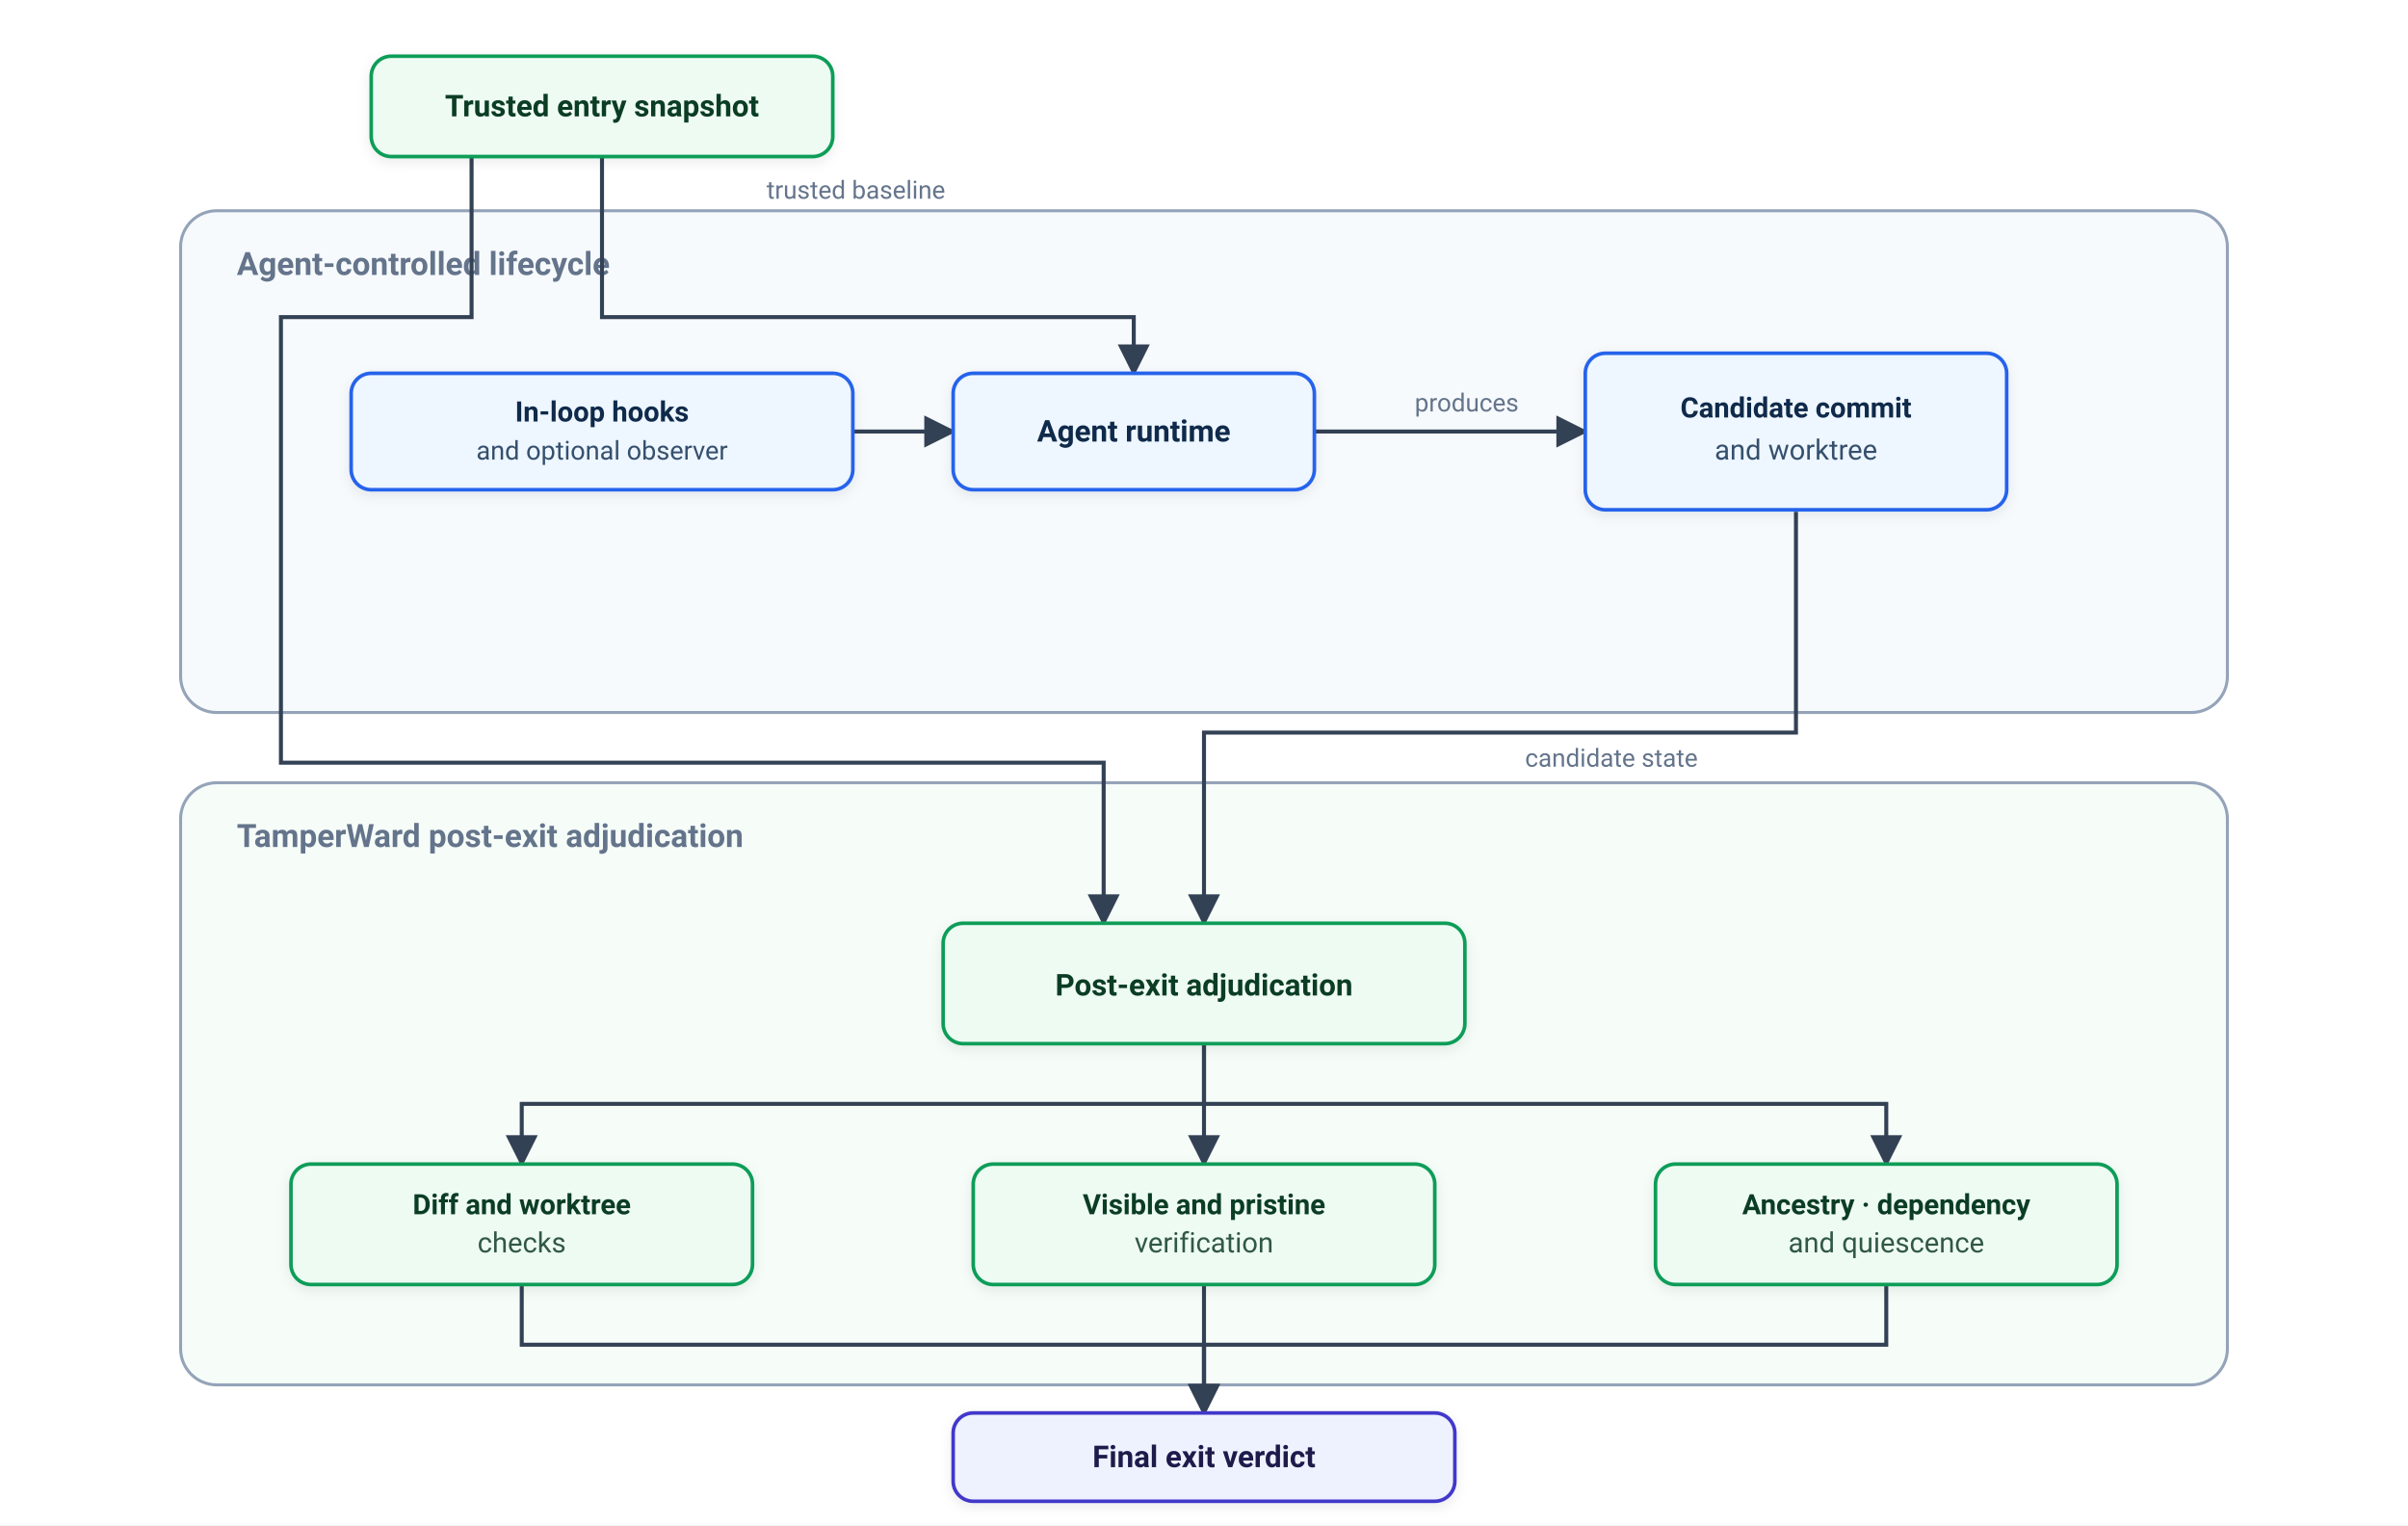
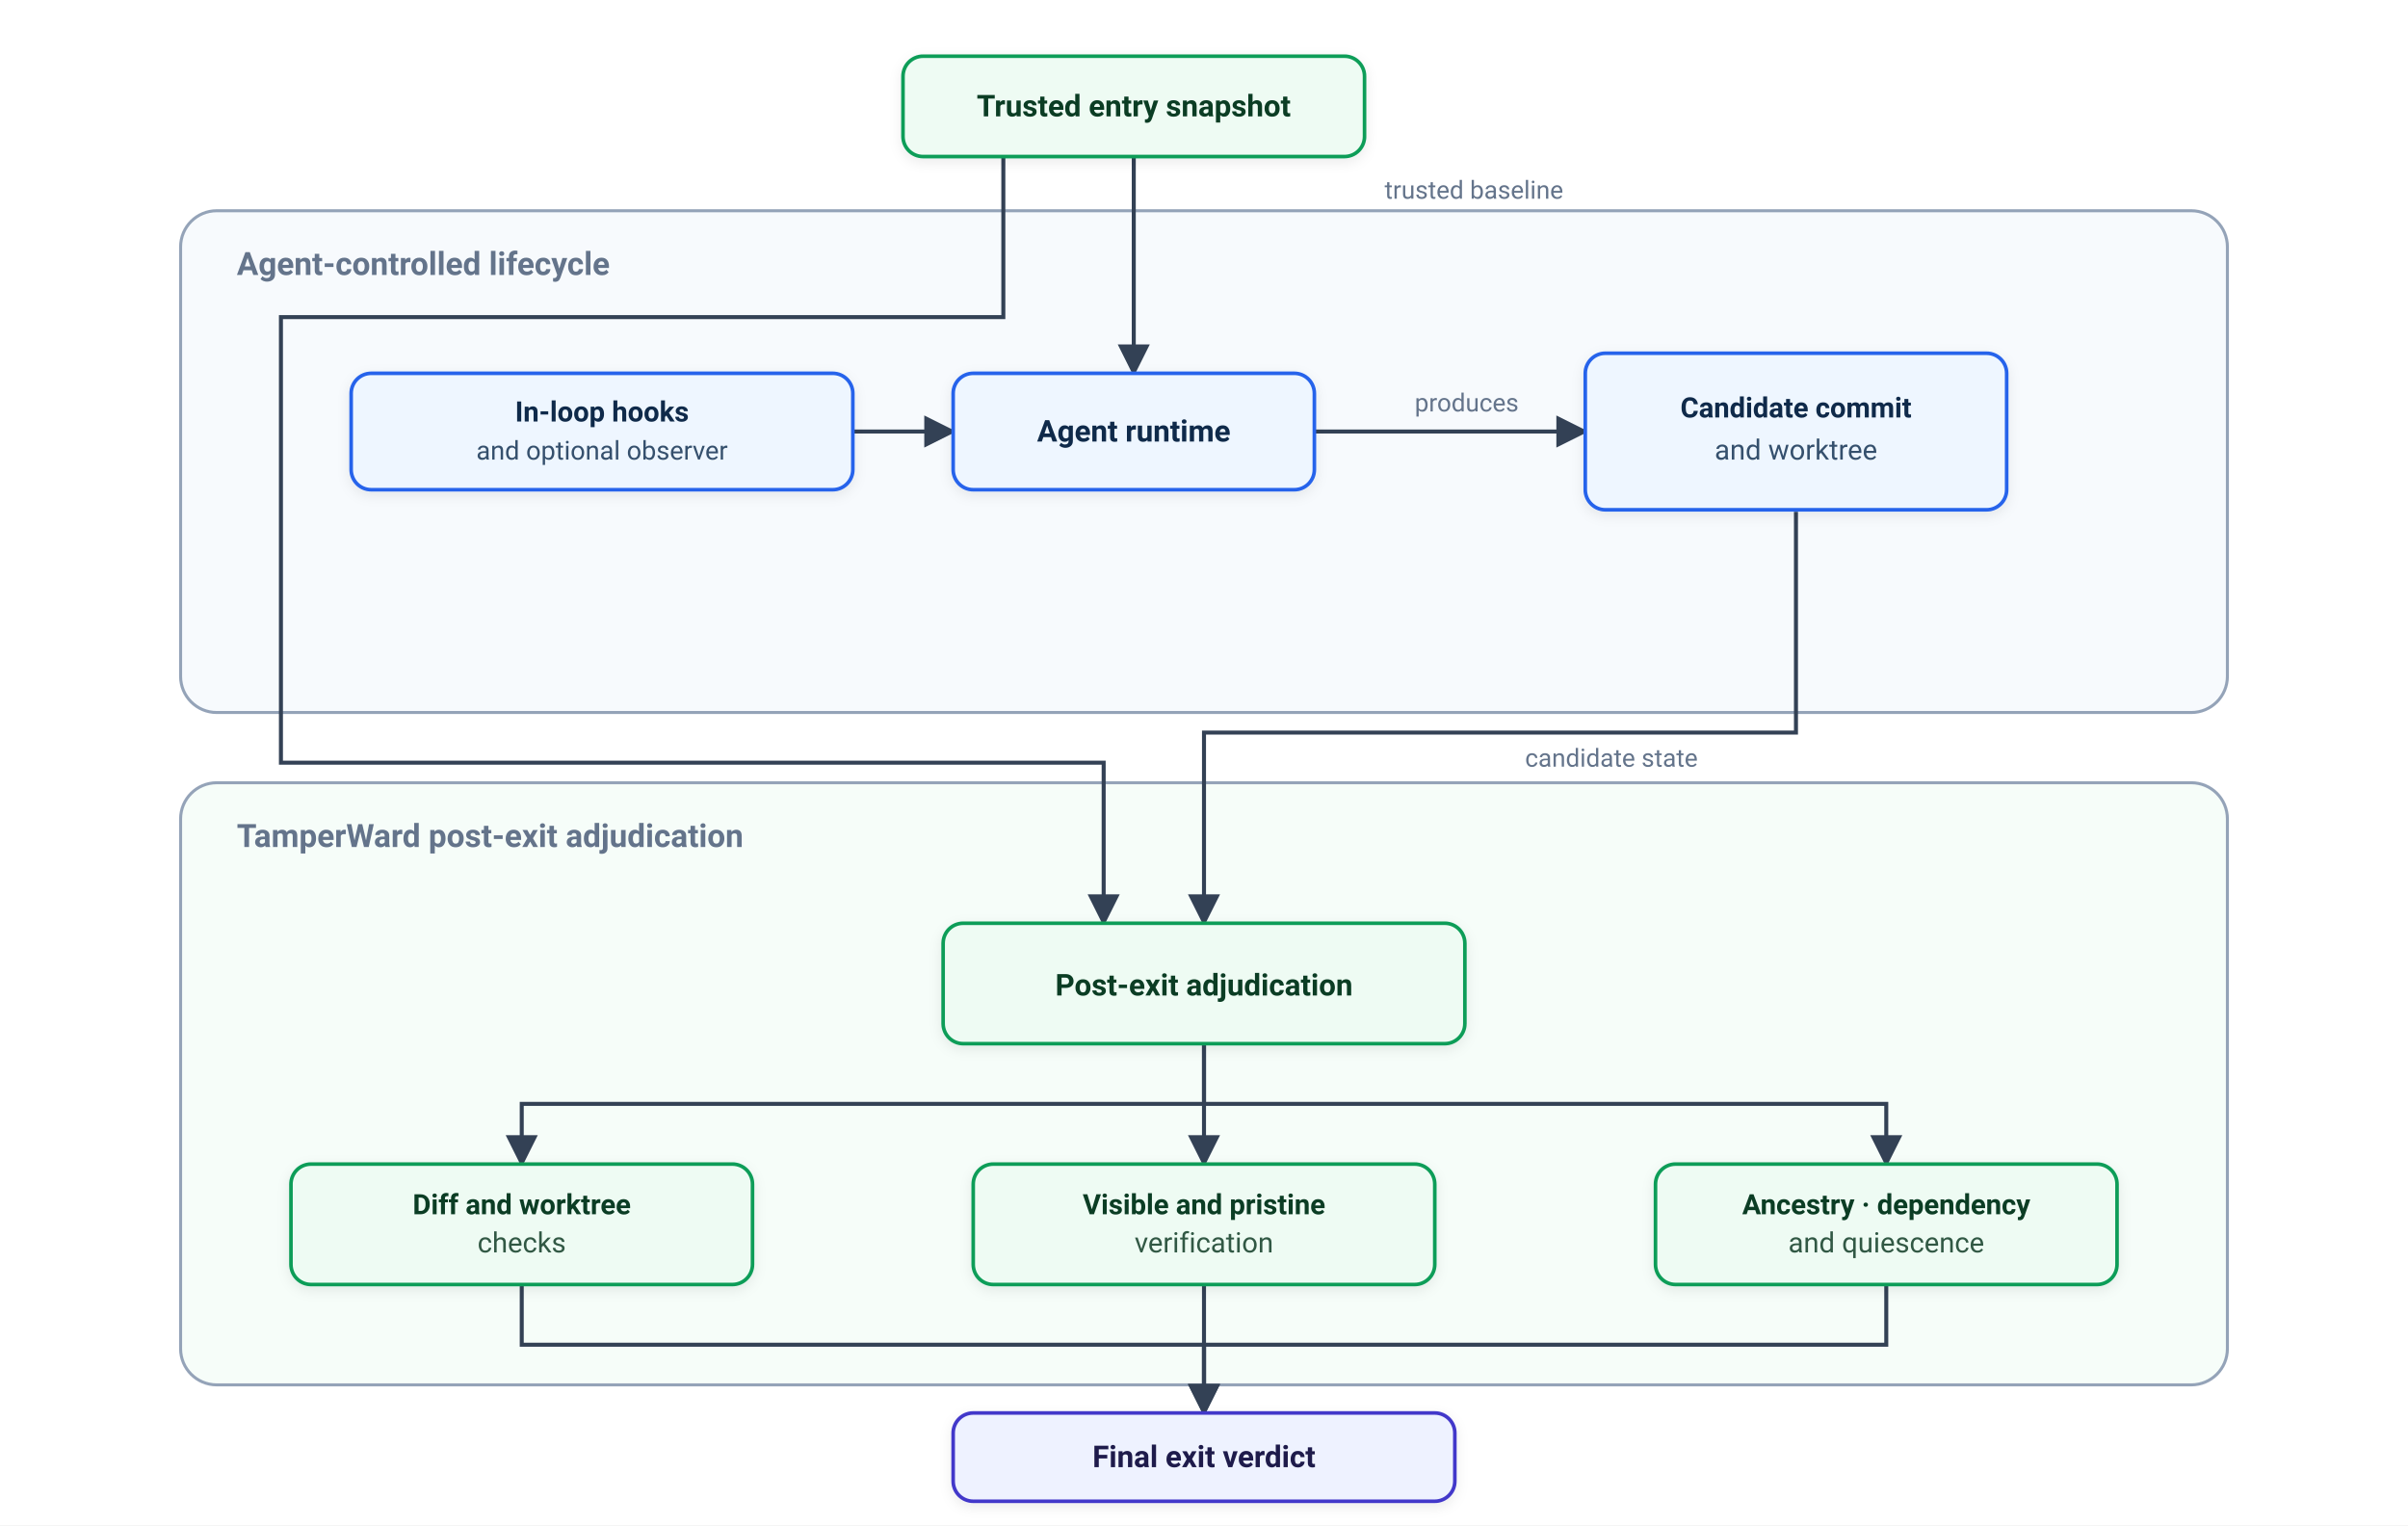
<svg xmlns="http://www.w3.org/2000/svg" viewBox="0 0 1200 760" width="1200" height="760" role="img" aria-labelledby="tw-envelope-title tw-envelope-desc" font-family="ui-sans-serif, system-ui, -apple-system, 'Segoe UI', Roboto, Helvetica, Arial, sans-serif">
  <defs>
    <marker id="arrow" viewBox="0 0 10 10" refX="9" refY="5" markerWidth="8" markerHeight="8" orient="auto">
      <path d="M0 0L10 5L0 10Z" fill="#334155" />
    </marker>
    <filter id="shadow" x="-10%" y="-15%" width="120%" height="140%">
      <feDropShadow dx="0" dy="2" stdDeviation="3" flood-color="#0f172a" flood-opacity="0.08" />
    </filter>
  </defs>
  <rect width="1200" height="760" fill="#ffffff" />
  <rect x="90" y="105" width="1020" height="250" rx="18" fill="#f7fafd" stroke="#94a3b8" stroke-width="1.5" />
  <text x="118" y="137" font-size="16" font-weight="700" fill="#64748b">Agent-controlled lifecycle</text>
  <rect x="90" y="390" width="1020" height="300" rx="18" fill="#f6fdf9" stroke="#94a3b8" stroke-width="1.5" />
  <text x="118" y="422" font-size="16" font-weight="700" fill="#64748b">TamperWard post-exit adjudication</text>
-   <path d="M300 78V158H565V186" fill="none" stroke="#334155" stroke-width="2" marker-end="url(#arrow)" />
+   <path d="M565 78V186" fill="none" stroke="#334155" stroke-width="2" marker-end="url(#arrow)" />
  <path d="M300 215H475" fill="none" stroke="#334155" stroke-width="2" marker-end="url(#arrow)" />
  <path d="M655 215H790" fill="none" stroke="#334155" stroke-width="2" marker-end="url(#arrow)" />
  <path d="M895 255V365H600V460" fill="none" stroke="#334155" stroke-width="2" marker-end="url(#arrow)" />
-   <path d="M235 78V158H140V380H550V460" fill="none" stroke="#334155" stroke-width="2" marker-end="url(#arrow)" />
+   <path d="M500 78V158H140V380H550V460" fill="none" stroke="#334155" stroke-width="2" marker-end="url(#arrow)" />
  <path d="M600 520V550H260V580" fill="none" stroke="#334155" stroke-width="2" marker-end="url(#arrow)" />
  <path d="M600 520V580" fill="none" stroke="#334155" stroke-width="2" marker-end="url(#arrow)" />
  <path d="M600 550H940V580" fill="none" stroke="#334155" stroke-width="2" marker-end="url(#arrow)" />
  <path d="M260 640V670H600V704" fill="none" stroke="#334155" stroke-width="2" marker-end="url(#arrow)" />
  <path d="M600 640V704" fill="none" stroke="#334155" stroke-width="2" marker-end="url(#arrow)" />
  <path d="M940 640V670H600V704" fill="none" stroke="#334155" stroke-width="2" marker-end="url(#arrow)" />
  <g filter="url(#shadow)">
-     <rect x="185" y="28" width="230" height="50" rx="10" fill="#eefbf3" stroke="#0f9d58" stroke-width="1.8" />
+     <rect x="450" y="28" width="230" height="50" rx="10" fill="#eefbf3" stroke="#0f9d58" stroke-width="1.8" />
  </g>
-   <text x="300" y="58" text-anchor="middle" font-size="15" font-weight="700" fill="#0b3d24">Trusted entry snapshot</text>
+   <text x="565" y="58" text-anchor="middle" font-size="15" font-weight="700" fill="#0b3d24">Trusted entry snapshot</text>
  <g filter="url(#shadow)">
    <rect x="175" y="186" width="250" height="58" rx="10" fill="#eef6ff" stroke="#2563eb" stroke-width="1.8" />
  </g>
  <text x="300" y="210" text-anchor="middle" font-size="14" font-weight="600" fill="#0f2a4a">In-loop hooks</text>
  <text x="300" y="229" text-anchor="middle" font-size="13" fill="#35506d">and optional observer</text>
  <g filter="url(#shadow)">
    <rect x="475" y="186" width="180" height="58" rx="10" fill="#eef6ff" stroke="#2563eb" stroke-width="1.8" />
  </g>
  <text x="565" y="220" text-anchor="middle" font-size="15" font-weight="700" fill="#0f2a4a">Agent runtime</text>
  <g filter="url(#shadow)">
    <rect x="790" y="176" width="210" height="78" rx="10" fill="#eef6ff" stroke="#2563eb" stroke-width="1.8" />
  </g>
  <text x="895" y="208" text-anchor="middle" font-size="14" font-weight="600" fill="#0f2a4a">Candidate commit</text>
  <text x="895" y="229" text-anchor="middle" font-size="14" fill="#35506d">and worktree</text>
  <g filter="url(#shadow)">
    <rect x="470" y="460" width="260" height="60" rx="10" fill="#eefbf3" stroke="#0f9d58" stroke-width="1.8" />
  </g>
  <text x="600" y="496" text-anchor="middle" font-size="15" font-weight="700" fill="#0b3d24">Post-exit adjudication</text>
  <g filter="url(#shadow)">
    <rect x="145" y="580" width="230" height="60" rx="10" fill="#eefbf3" stroke="#0f9d58" stroke-width="1.8" />
    <rect x="485" y="580" width="230" height="60" rx="10" fill="#eefbf3" stroke="#0f9d58" stroke-width="1.8" />
    <rect x="825" y="580" width="230" height="60" rx="10" fill="#eefbf3" stroke="#0f9d58" stroke-width="1.8" />
  </g>
  <text x="260" y="605" text-anchor="middle" font-size="14" font-weight="600" fill="#0b3d24">Diff and worktree</text>
  <text x="260" y="624" text-anchor="middle" font-size="14" fill="#315844">checks</text>
  <text x="600" y="605" text-anchor="middle" font-size="14" font-weight="600" fill="#0b3d24">Visible and pristine</text>
  <text x="600" y="624" text-anchor="middle" font-size="14" fill="#315844">verification</text>
  <text x="940" y="605" text-anchor="middle" font-size="14" font-weight="600" fill="#0b3d24">Ancestry · dependency</text>
  <text x="940" y="624" text-anchor="middle" font-size="14" fill="#315844">and quiescence</text>
  <g filter="url(#shadow)">
    <rect x="475" y="704" width="250" height="44" rx="10" fill="#eef2ff" stroke="#4338ca" stroke-width="1.8" />
  </g>
  <text x="600" y="731" text-anchor="middle" font-size="15" font-weight="700" fill="#1e1b4b">Final exit verdict</text>
-   <text x="382" y="99" font-size="12.5" fill="#64748b">trusted baseline</text>
+   <text x="690" y="99" font-size="12.5" fill="#64748b">trusted baseline</text>
  <text x="705" y="205" font-size="12.5" fill="#64748b">produces</text>
  <text x="760" y="382" font-size="12.5" fill="#64748b">candidate state</text>
</svg>
